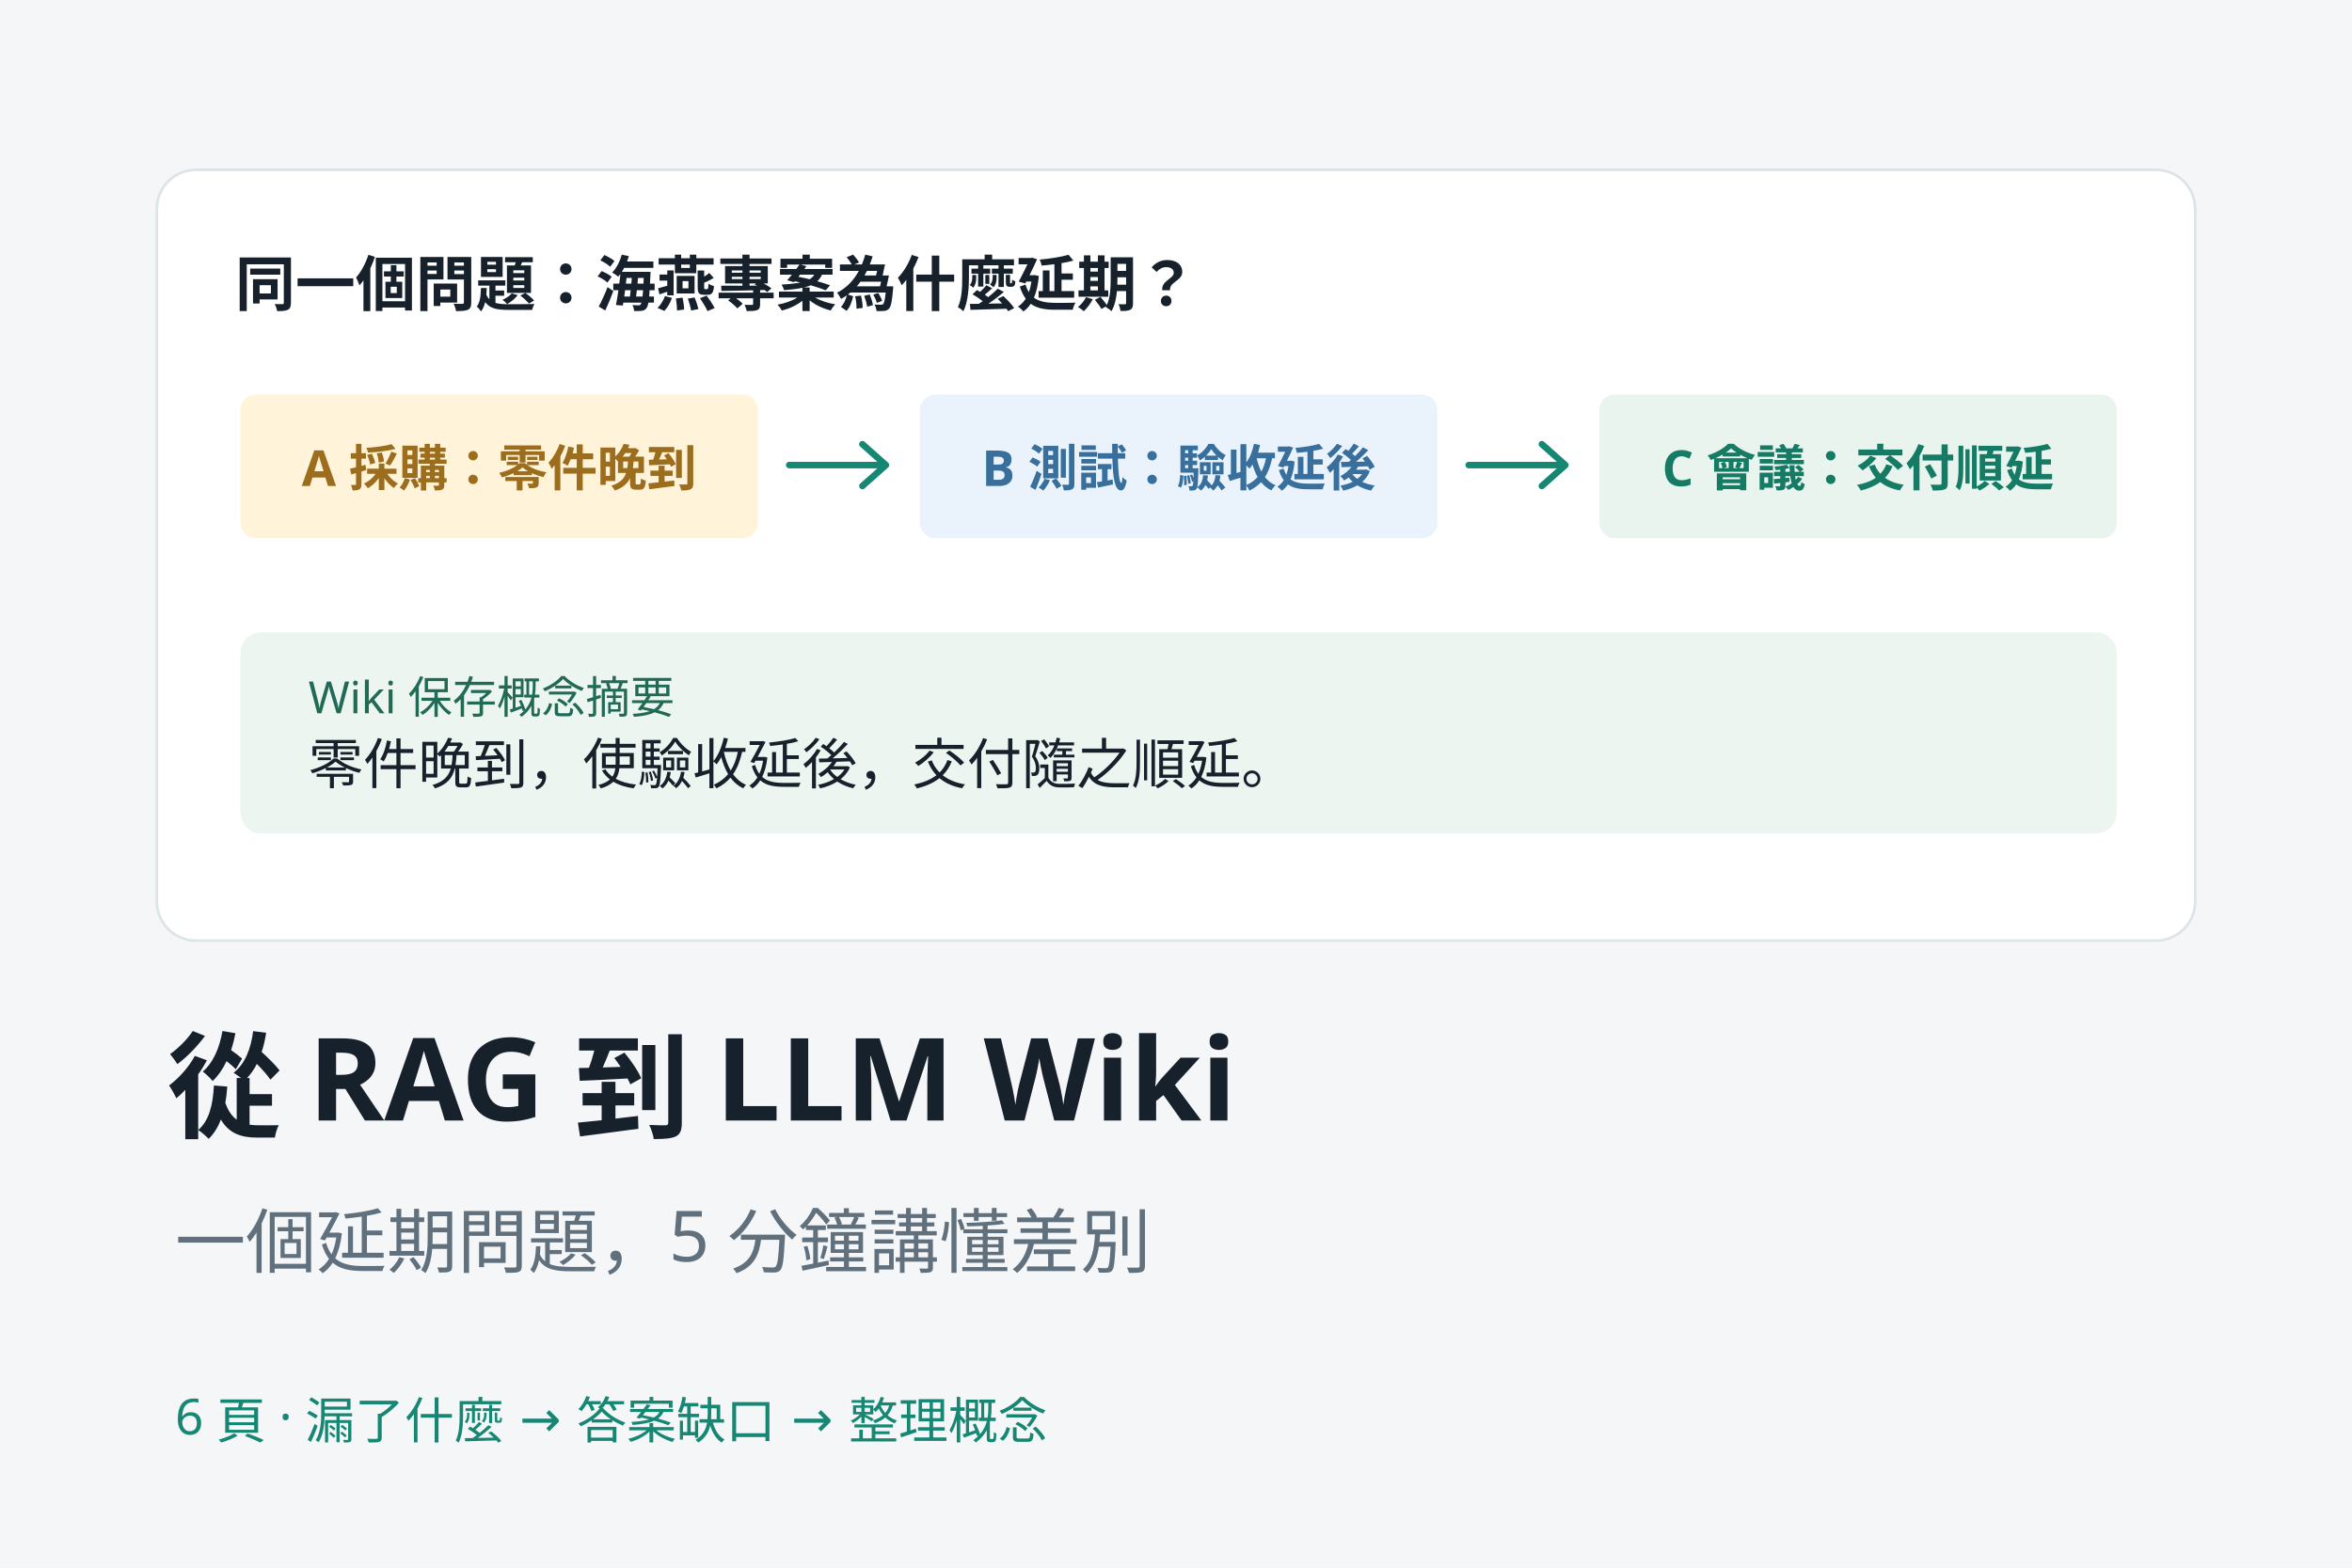
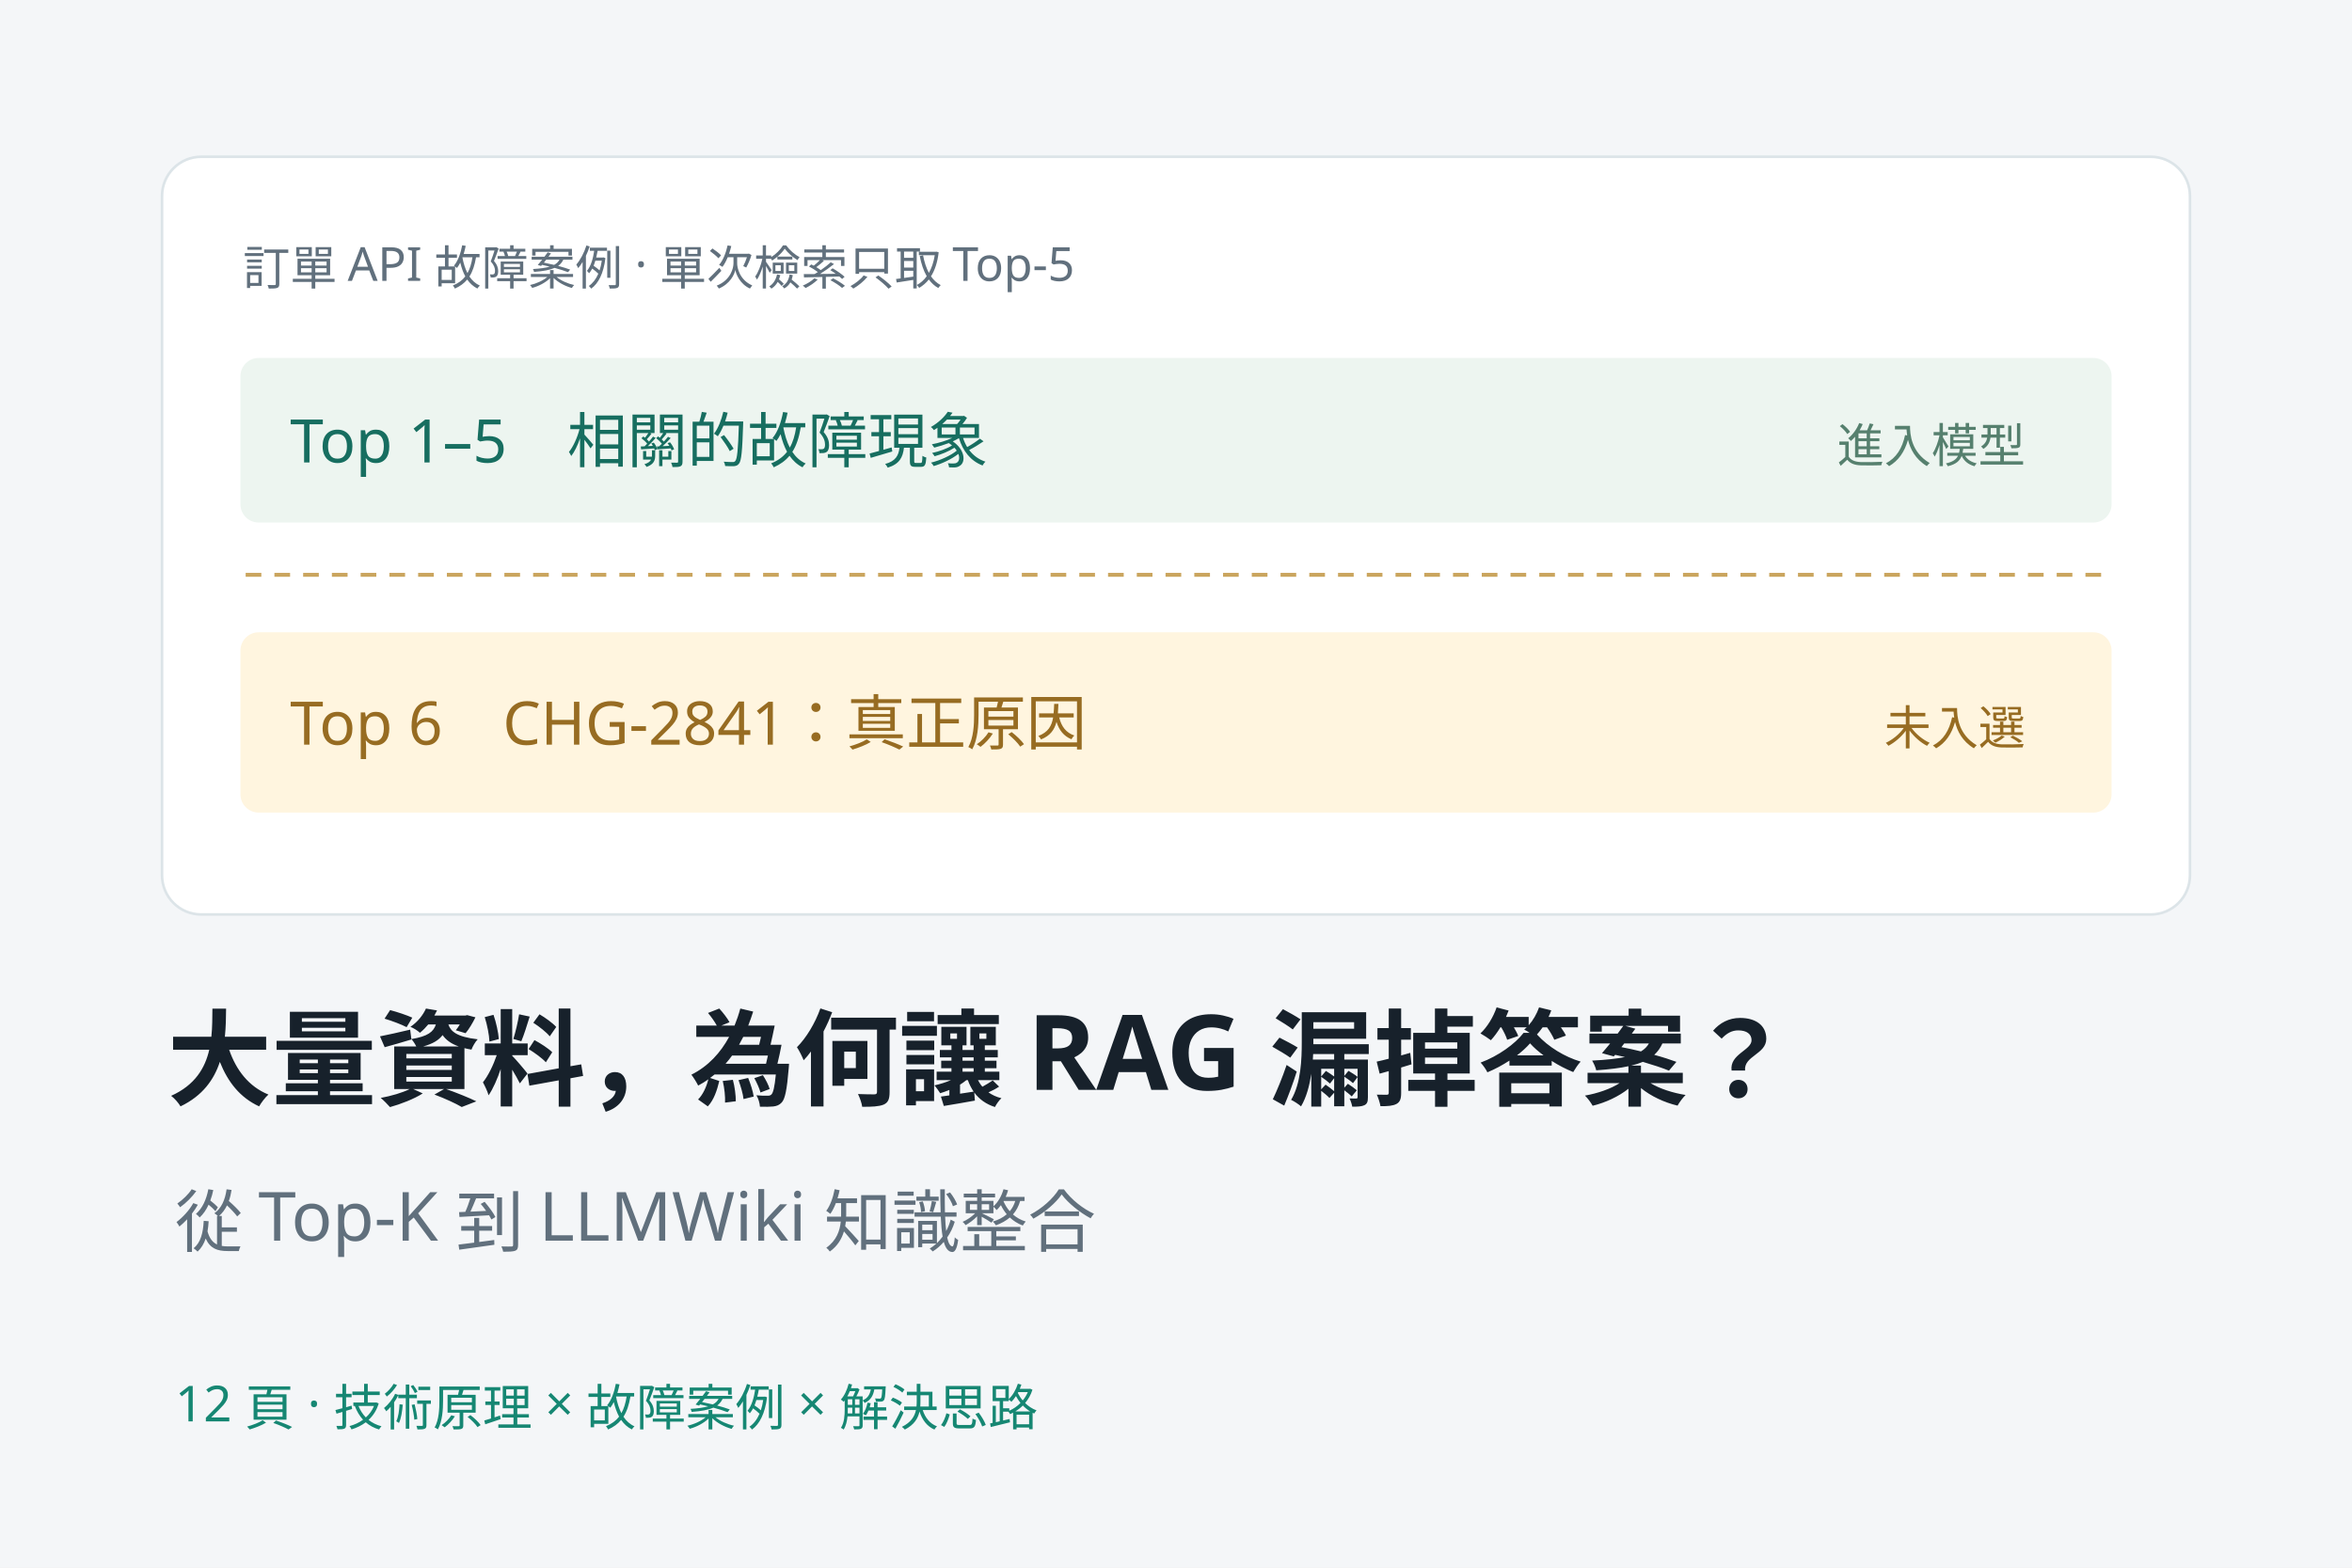
<svg xmlns="http://www.w3.org/2000/svg" viewBox="0 0 900 600">
  <rect width="900" height="600" fill="#f4f6f8" />
-   <rect x="60" y="65" width="780" height="295" rx="15" fill="white" stroke="#dce4e8" />
+   <rect x="62" y="60" width="776" height="290" rx="15" fill="#fff" stroke="#dce4e8" />
  <g font-family="system-ui,sans-serif">
-     <text x="90" y="117" font-size="23" fill="#17212b" font-weight="650">同一個問題：海燕專案為什麼延期？</text>
-     <g text-anchor="middle" font-size="19" font-weight="650">
-       <rect x="92" y="151" width="198" height="55" rx="6" fill="#fff3d9" />
-       <text x="191" y="186" fill="#9b6d1c">A 採購：零件晚到</text>
-       <rect x="352" y="151" width="198" height="55" rx="6" fill="#eaf2fb" />
-       <text x="451" y="186" fill="#386f9c">B 測試：驗收延後</text>
-       <rect x="612" y="151" width="198" height="55" rx="6" fill="#e8f4ed" />
-       <text x="711" y="186" fill="#167b64">C 會議：交付順延</text>
-     </g>
-     <path d="M302 178h37m-9-8 9 8-9 8m232-8h37m-9-8 9 8-9 8" fill="none" stroke="#168773" stroke-width="2.5" stroke-linecap="round" stroke-linejoin="round" />
-     <rect x="92" y="242" width="718" height="77" rx="8" fill="#edf5f0" />
-     <text x="118" y="273" font-size="17" fill="#216a56">Wiki 保存概念摘要</text>
-     <text x="118" y="300" font-size="21" fill="#17212b">零件晚到，使驗收延後，交付隨之順延。</text>
-     <text x="64" y="432" font-size="44" font-weight="750" fill="#17212b">從 RAG 到 LLM Wiki</text>
-     <text x="67" y="485" font-size="27" fill="#61707d">一個延期問題，5 分鐘講懂差別</text>
-     <text x="67" y="549" font-size="19" fill="#168773">6 頁 · 漏了什麼 → 答案缺口 → 整理概念</text>
+     <text x="93" y="109" fill="#61707d" font-size="18">訂單 API 故障案例 · 單次檢索只取 Top-5</text>
+     <rect x="92" y="137" width="716" height="63" rx="7" fill="#edf5f0" />
+     <text x="111" y="177" fill="#176e60" font-size="23">Top 1–5　相關的故障現象</text>
+     <text x="775" y="177" fill="#56806e" font-size="18" text-anchor="end">進入模型</text>
+     <path d="M94 220h710" stroke="#caa55e" stroke-width="1.5" stroke-dasharray="6 5" />
+     <rect x="92" y="242" width="716" height="69" rx="7" fill="#fff5df" />
+     <text x="111" y="285" fill="#976c22" font-size="23">Top 6　CHG-2841：真正原因</text>
+     <text x="775" y="285" fill="#976c22" font-size="18" text-anchor="end">未入選</text>
+     <text x="64" y="420" font-size="40" font-weight="750" fill="#17212b">大量資料，為何讓 RAG 漏掉答案？</text>
+     <text x="67" y="477" font-size="26" fill="#61707d">從 Top-K 到 LLMWiki 知識整合</text>
+     <text x="67" y="544" font-size="19" fill="#168773">12 頁 · 技術原理 × 故障案例 × 解決思路</text>
  </g>
</svg>
